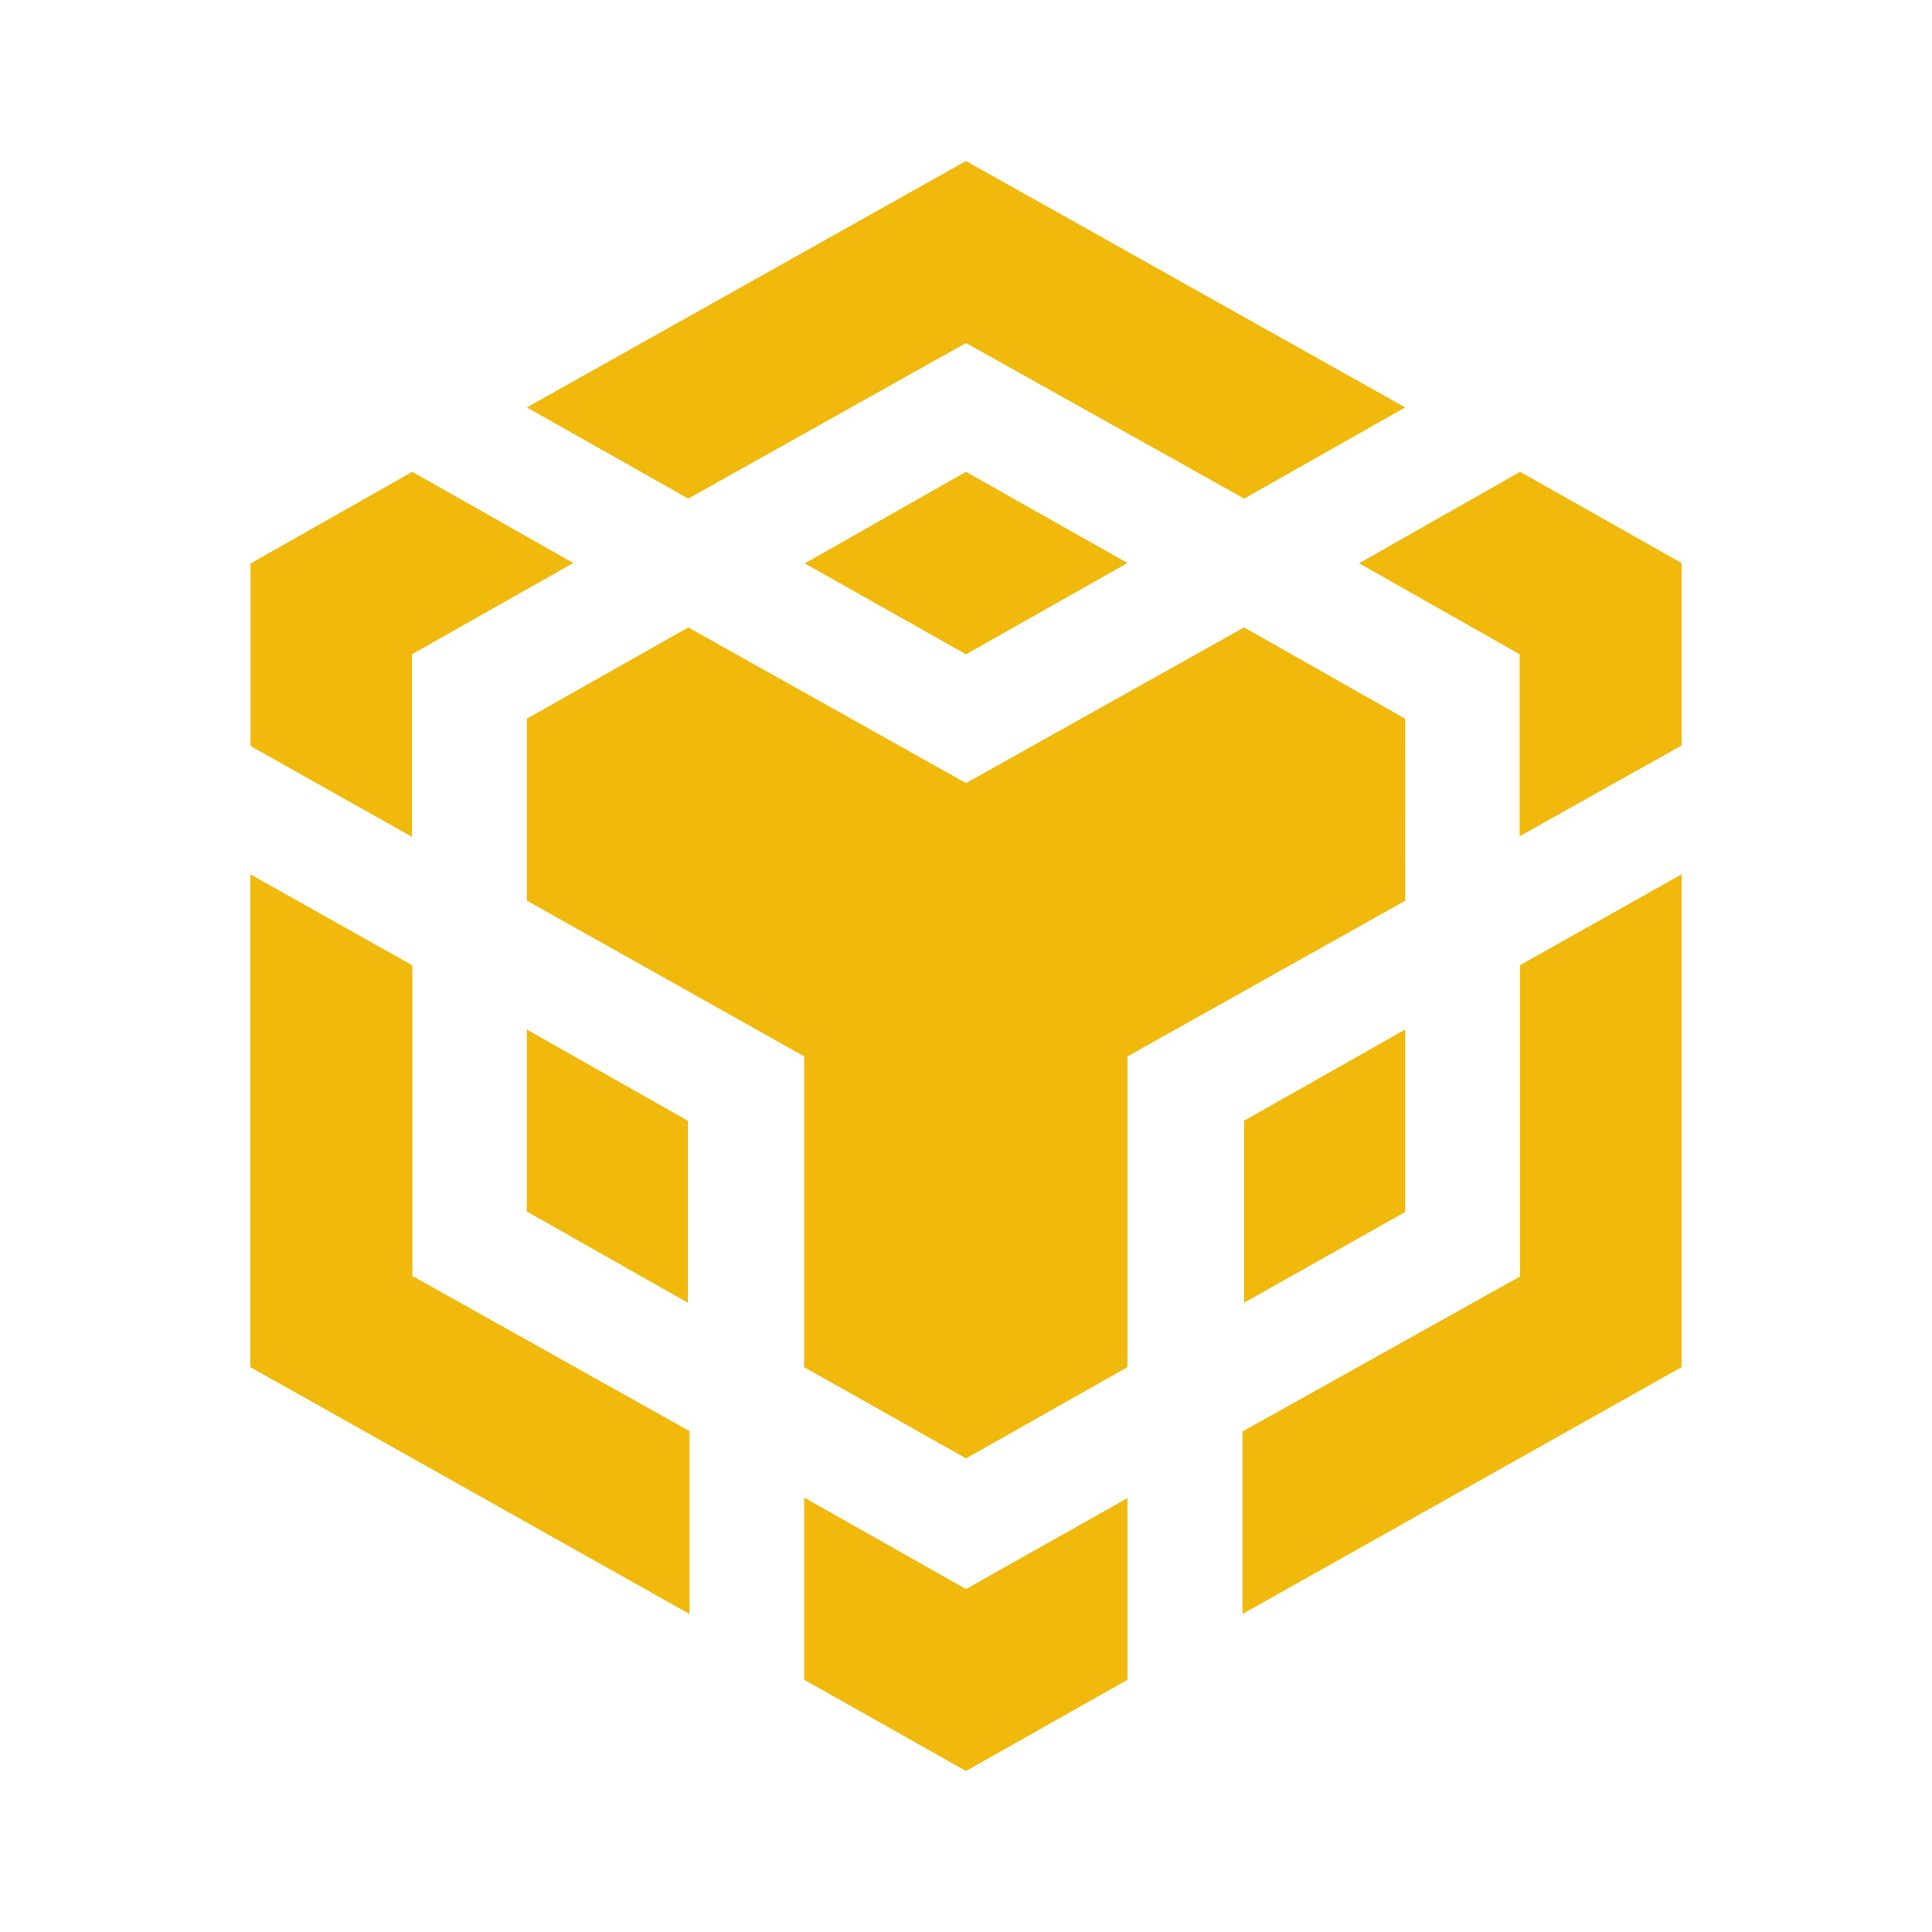
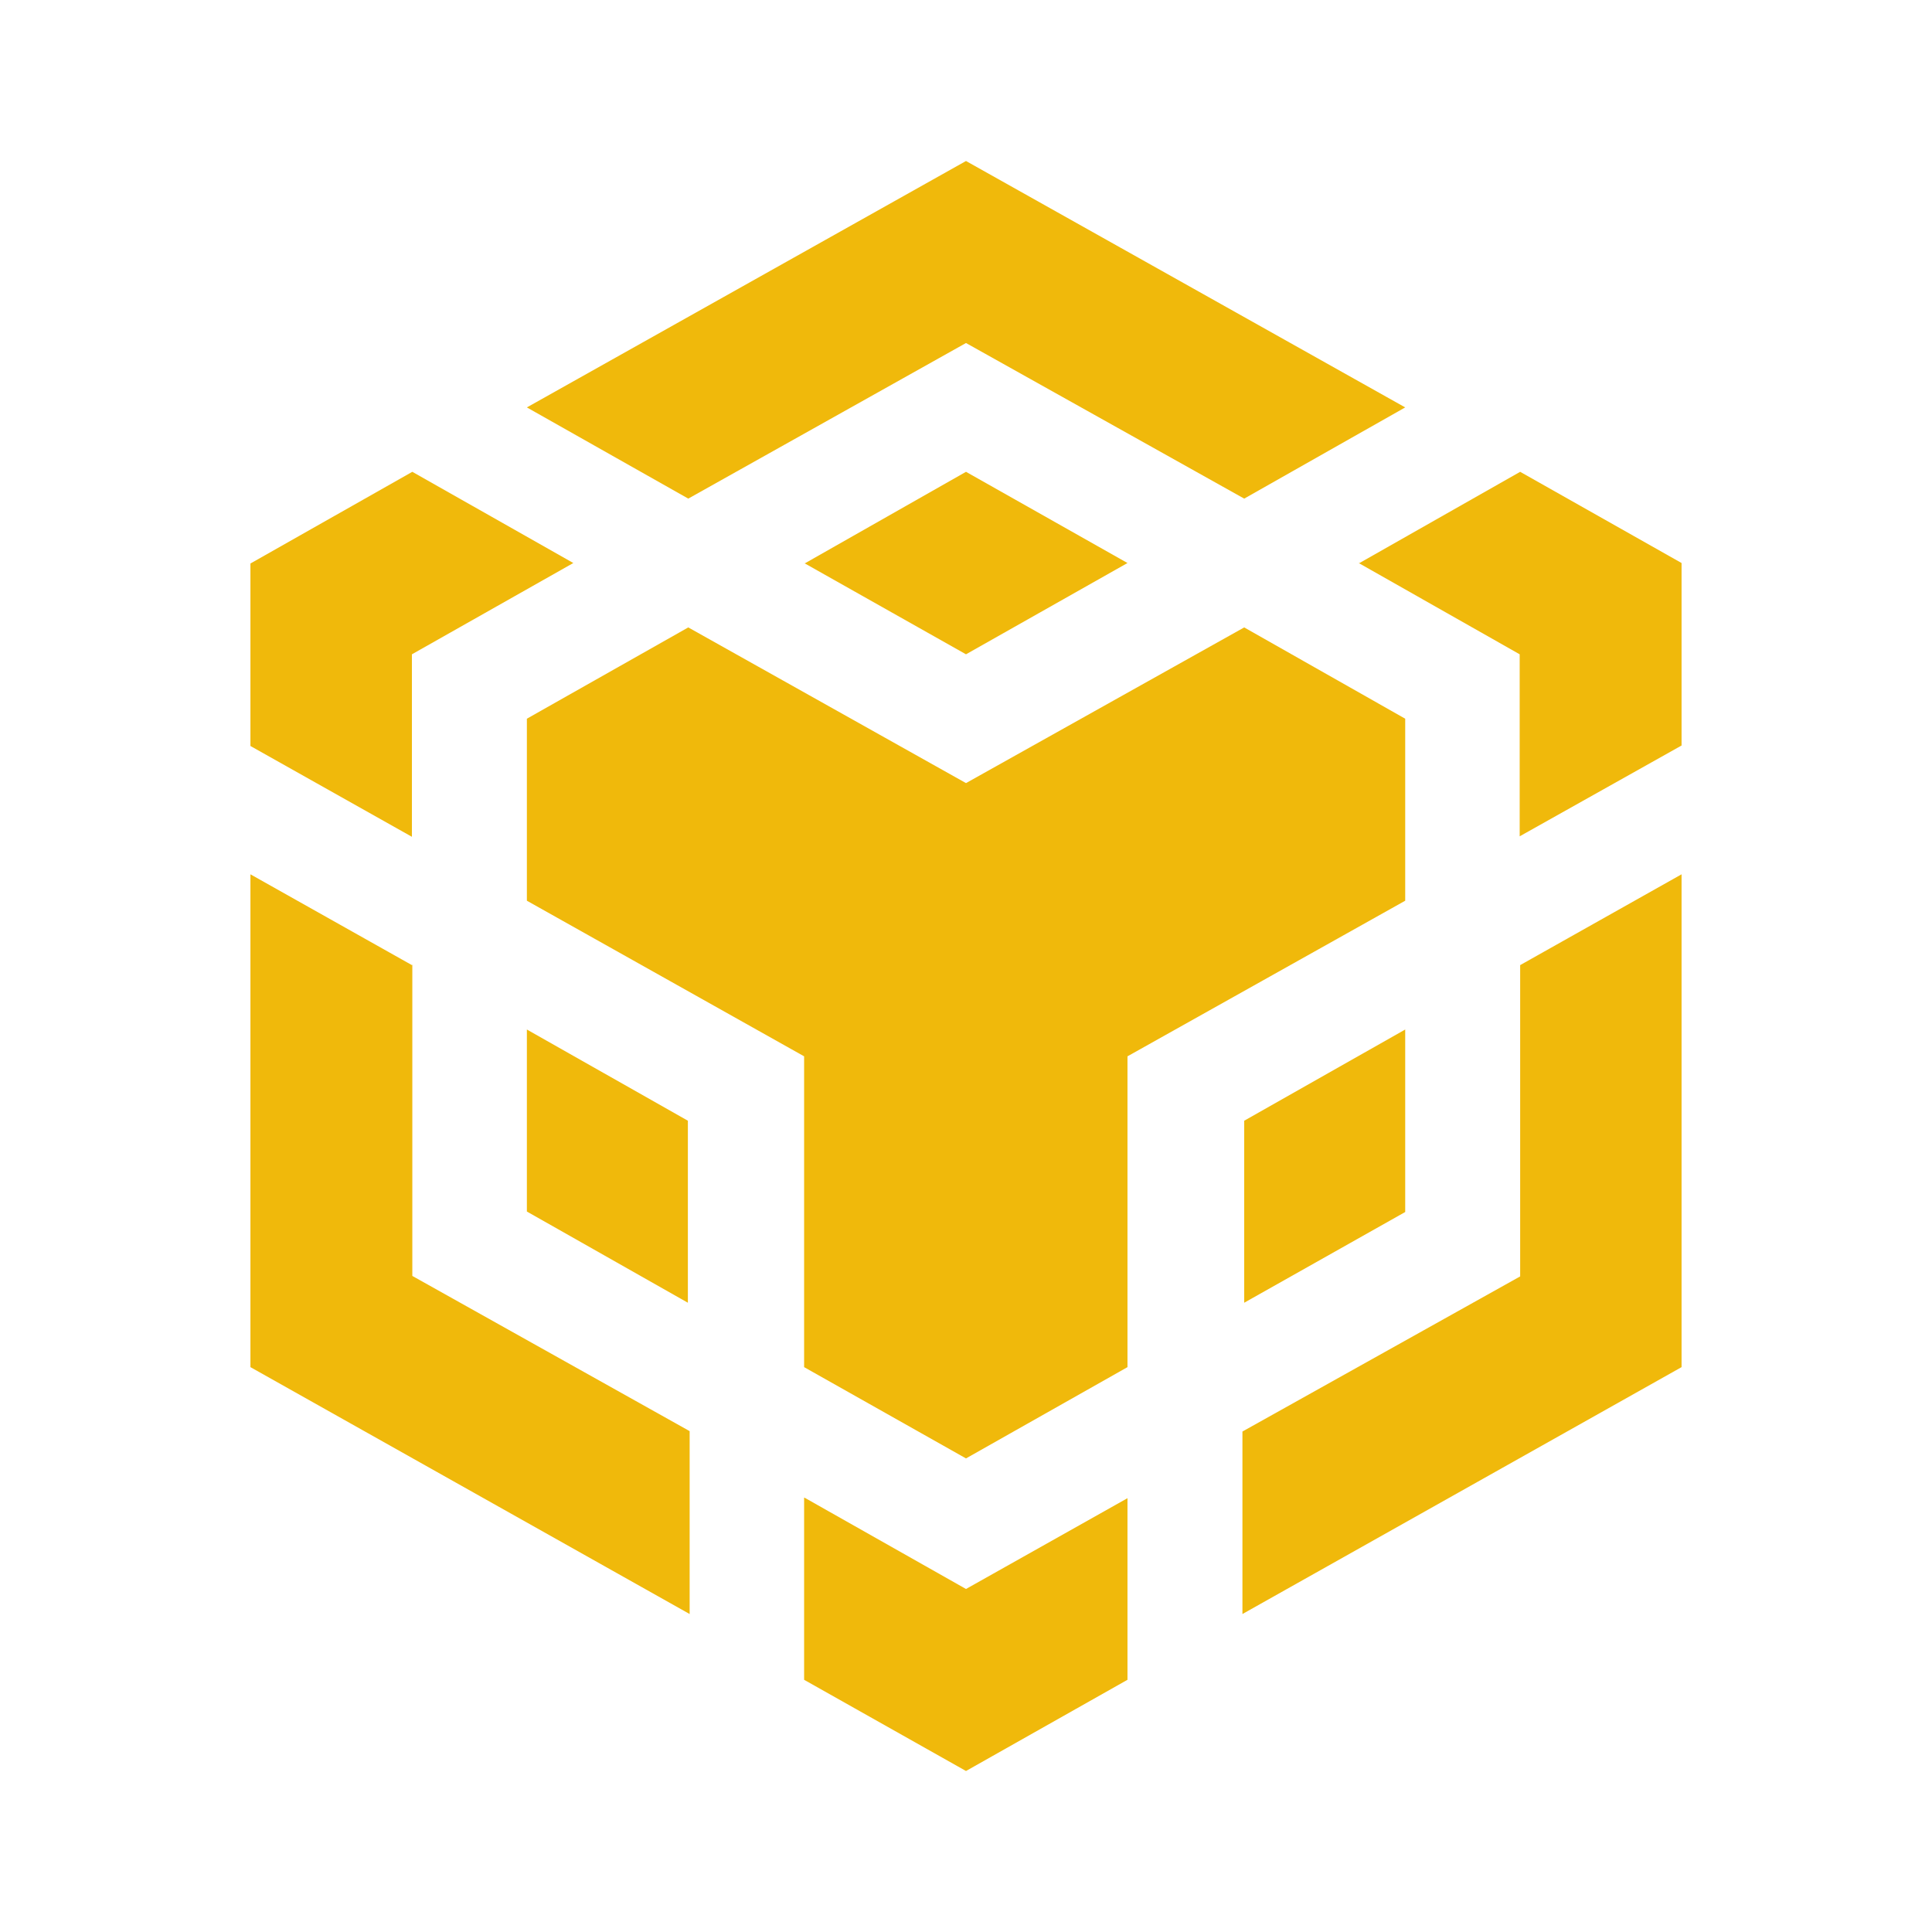
- <svg xmlns="http://www.w3.org/2000/svg" width="24" height="24" fill="none" viewBox="0 0 24 24">
-   <path fill="#F0B90B" d="M6.545 5.061 12 2l5.456 3.061-2 1.133L12 4.261 8.55 6.194zm10.91 3.867-2-1.134L12 9.728 8.55 7.794 6.545 8.928v2.26l3.444 1.934v3.861L12 18.117l2.006-1.134v-3.86l3.45-1.934zm0 6.128v-2.267l-2 1.133v2.261zm1.429.8-3.45 1.927v2.267l5.455-3.067v-6.122l-2.005 1.128zm-2.006-8.862 2 1.134v2.26l2.011-1.127V6.994l-2.005-1.133L16.878 7zM9.989 18.606v2.26L12 22l2.006-1.133V18.61L12 19.74l-2.005-1.134zM6.545 15.05l2 1.133v-2.26l-2-1.134v2.267zm3.444-8.056L12 8.128l2.006-1.134L12 5.861 9.995 7zM5.117 8.128l2.005-1.134-2-1.133L3.112 7v2.267l2.005 1.128zm0 3.861L3.11 10.861v6.122l5.456 3.067v-2.272L5.122 15.85v-3.867z" />
+ <svg xmlns="http://www.w3.org/2000/svg" width="24" height="24" viewBox="0 0 24 24" fill="none">
+   <path d="M6.545 5.061L12 2L17.456 5.061L15.456 6.194L12 4.261L8.55 6.194L6.545 5.061ZM17.456 8.928L15.456 7.794L12 9.728L8.55 7.794L6.545 8.928V11.189L9.989 13.122V16.983L12 18.117L14.006 16.983V13.122L17.456 11.189V8.928ZM17.456 15.056V12.789L15.456 13.922V16.183L17.456 15.056ZM18.884 15.856L15.434 17.783V20.05L20.889 16.983V10.861L18.884 11.989V15.856ZM16.878 6.994L18.878 8.128V10.389L20.889 9.261V6.994L18.884 5.861L16.878 7V6.994ZM9.989 18.605V20.867L12 22L14.006 20.867V18.611L12 19.739L9.995 18.605H9.989ZM6.545 15.05L8.545 16.183V13.922L6.545 12.789V15.056V15.05ZM9.989 6.994L12 8.128L14.006 6.994L12 5.861L9.995 7L9.989 6.994ZM5.117 8.128L7.122 6.994L5.122 5.861L3.111 7V9.267L5.117 10.395V8.133V8.128ZM5.117 11.989L3.111 10.861V16.983L8.567 20.05V17.778L5.122 15.85V11.983L5.117 11.989Z" fill="#F0B90B" />
</svg>
